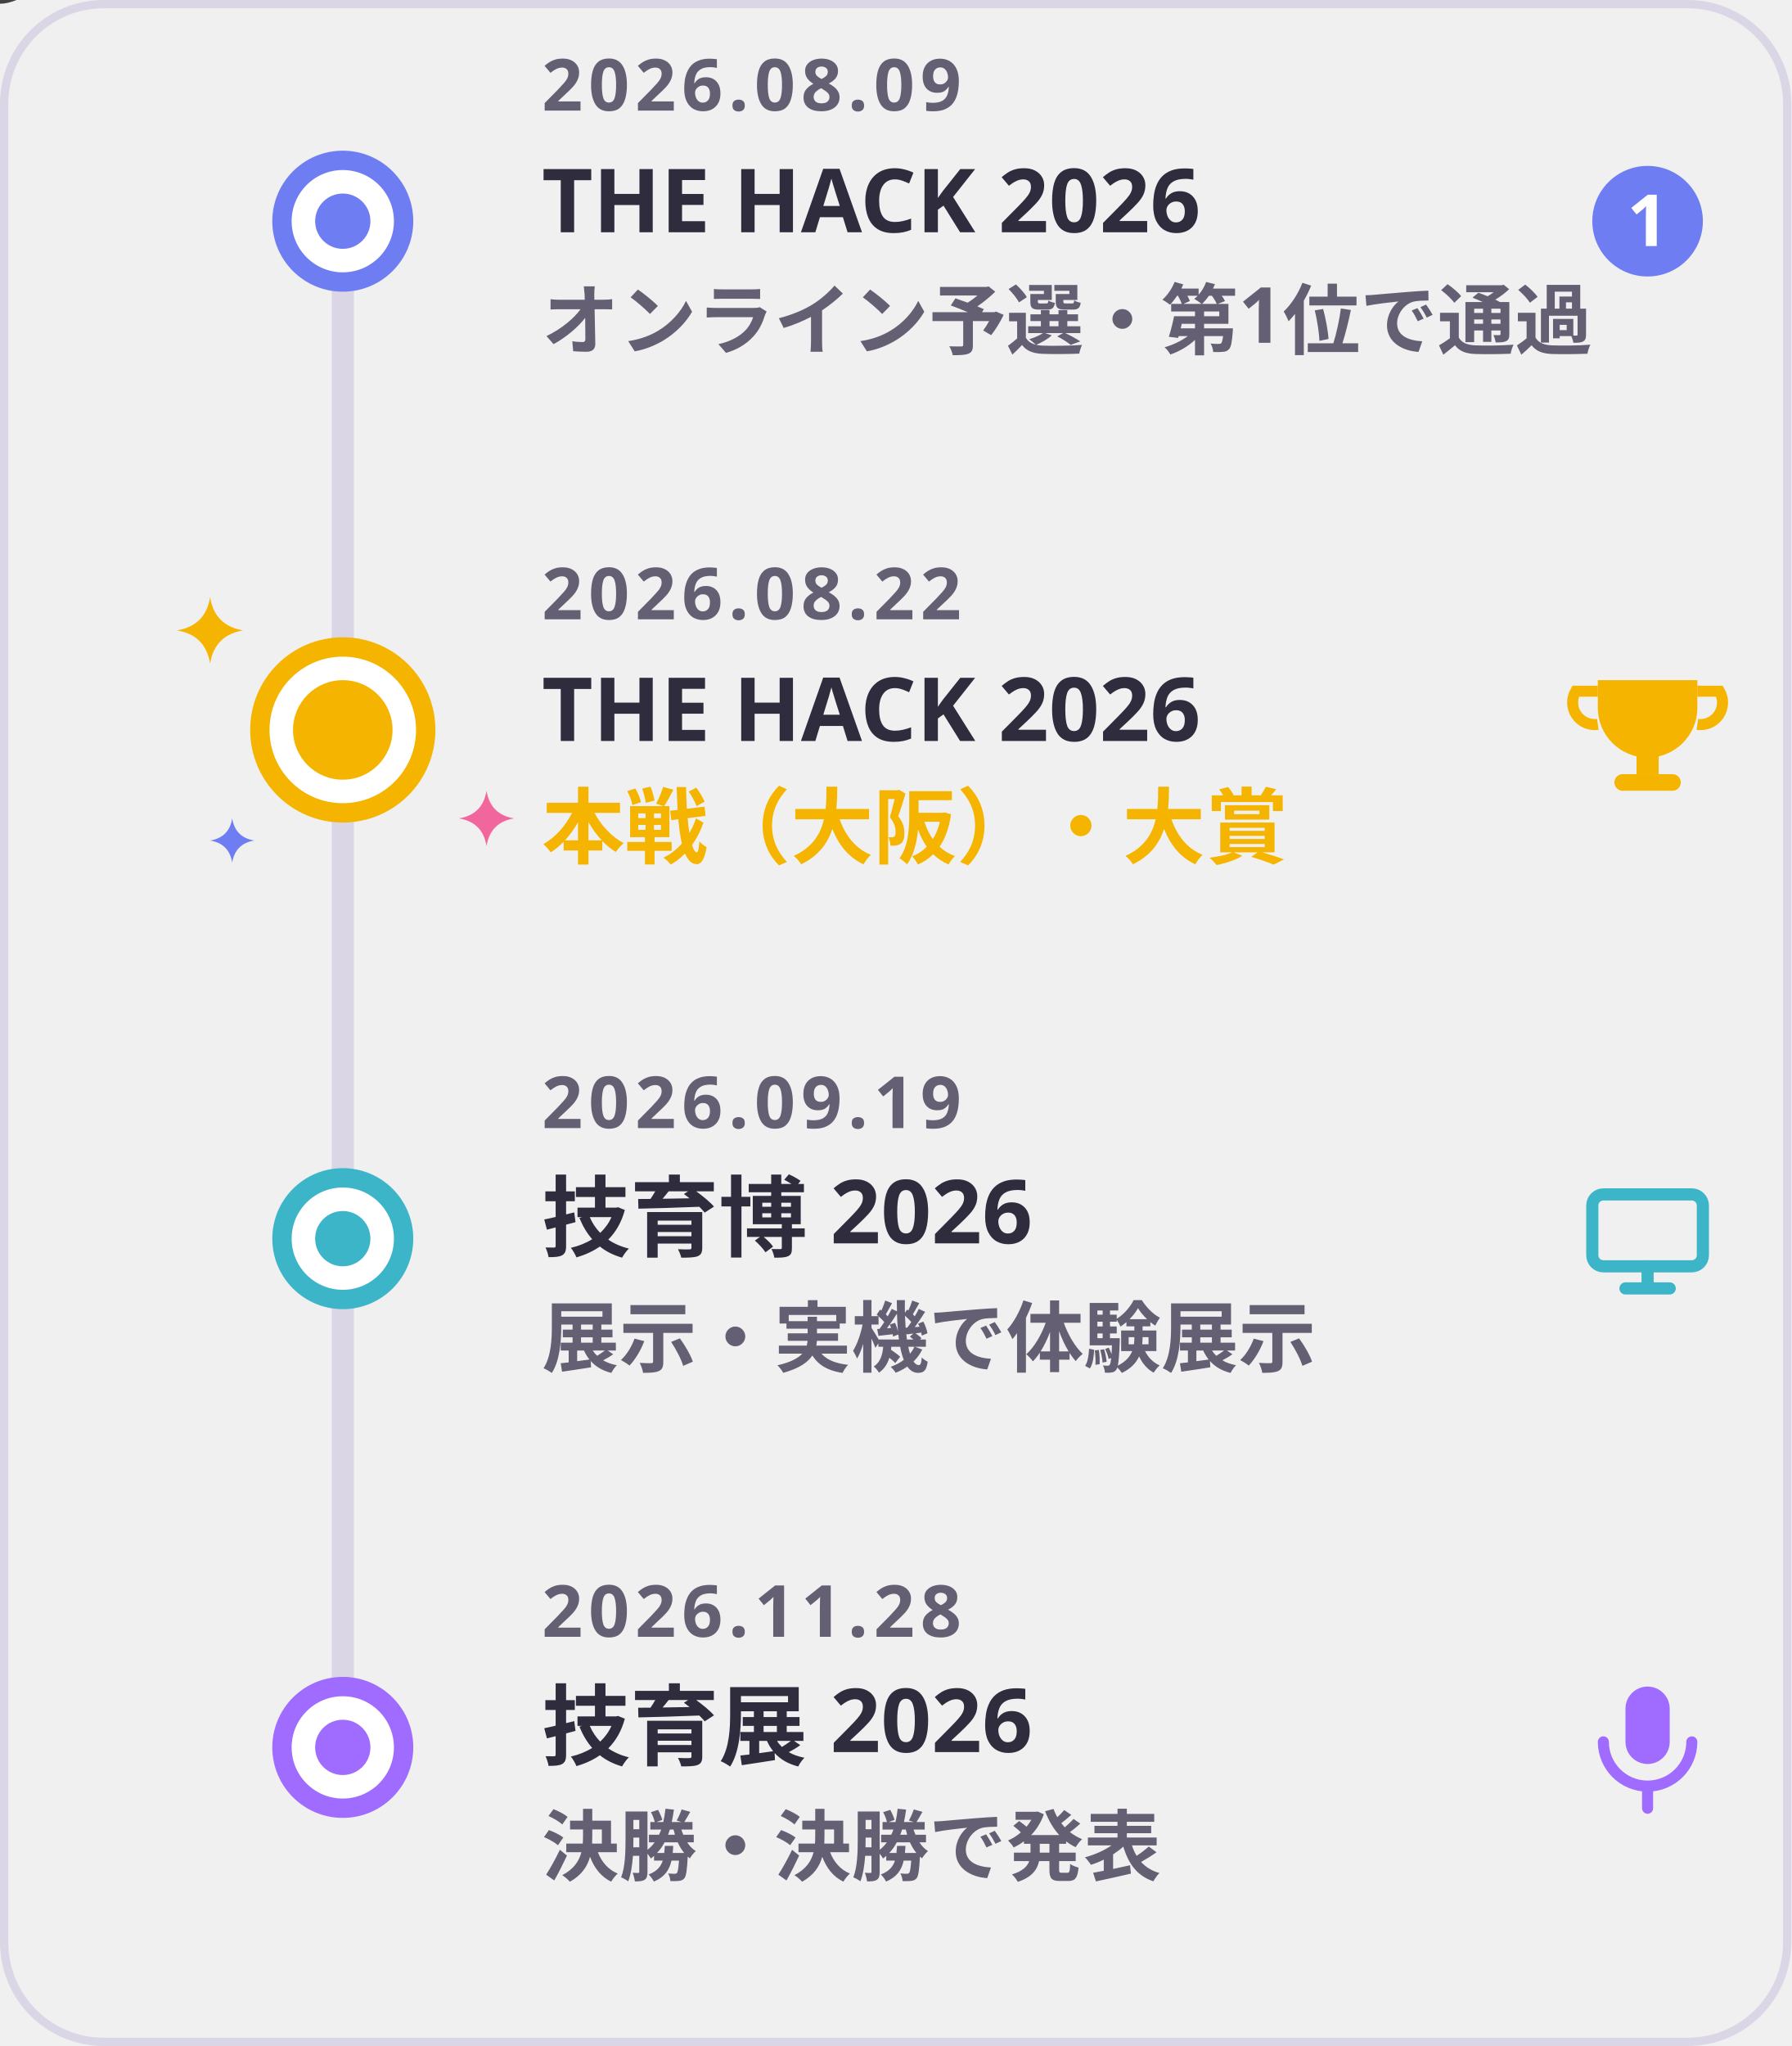
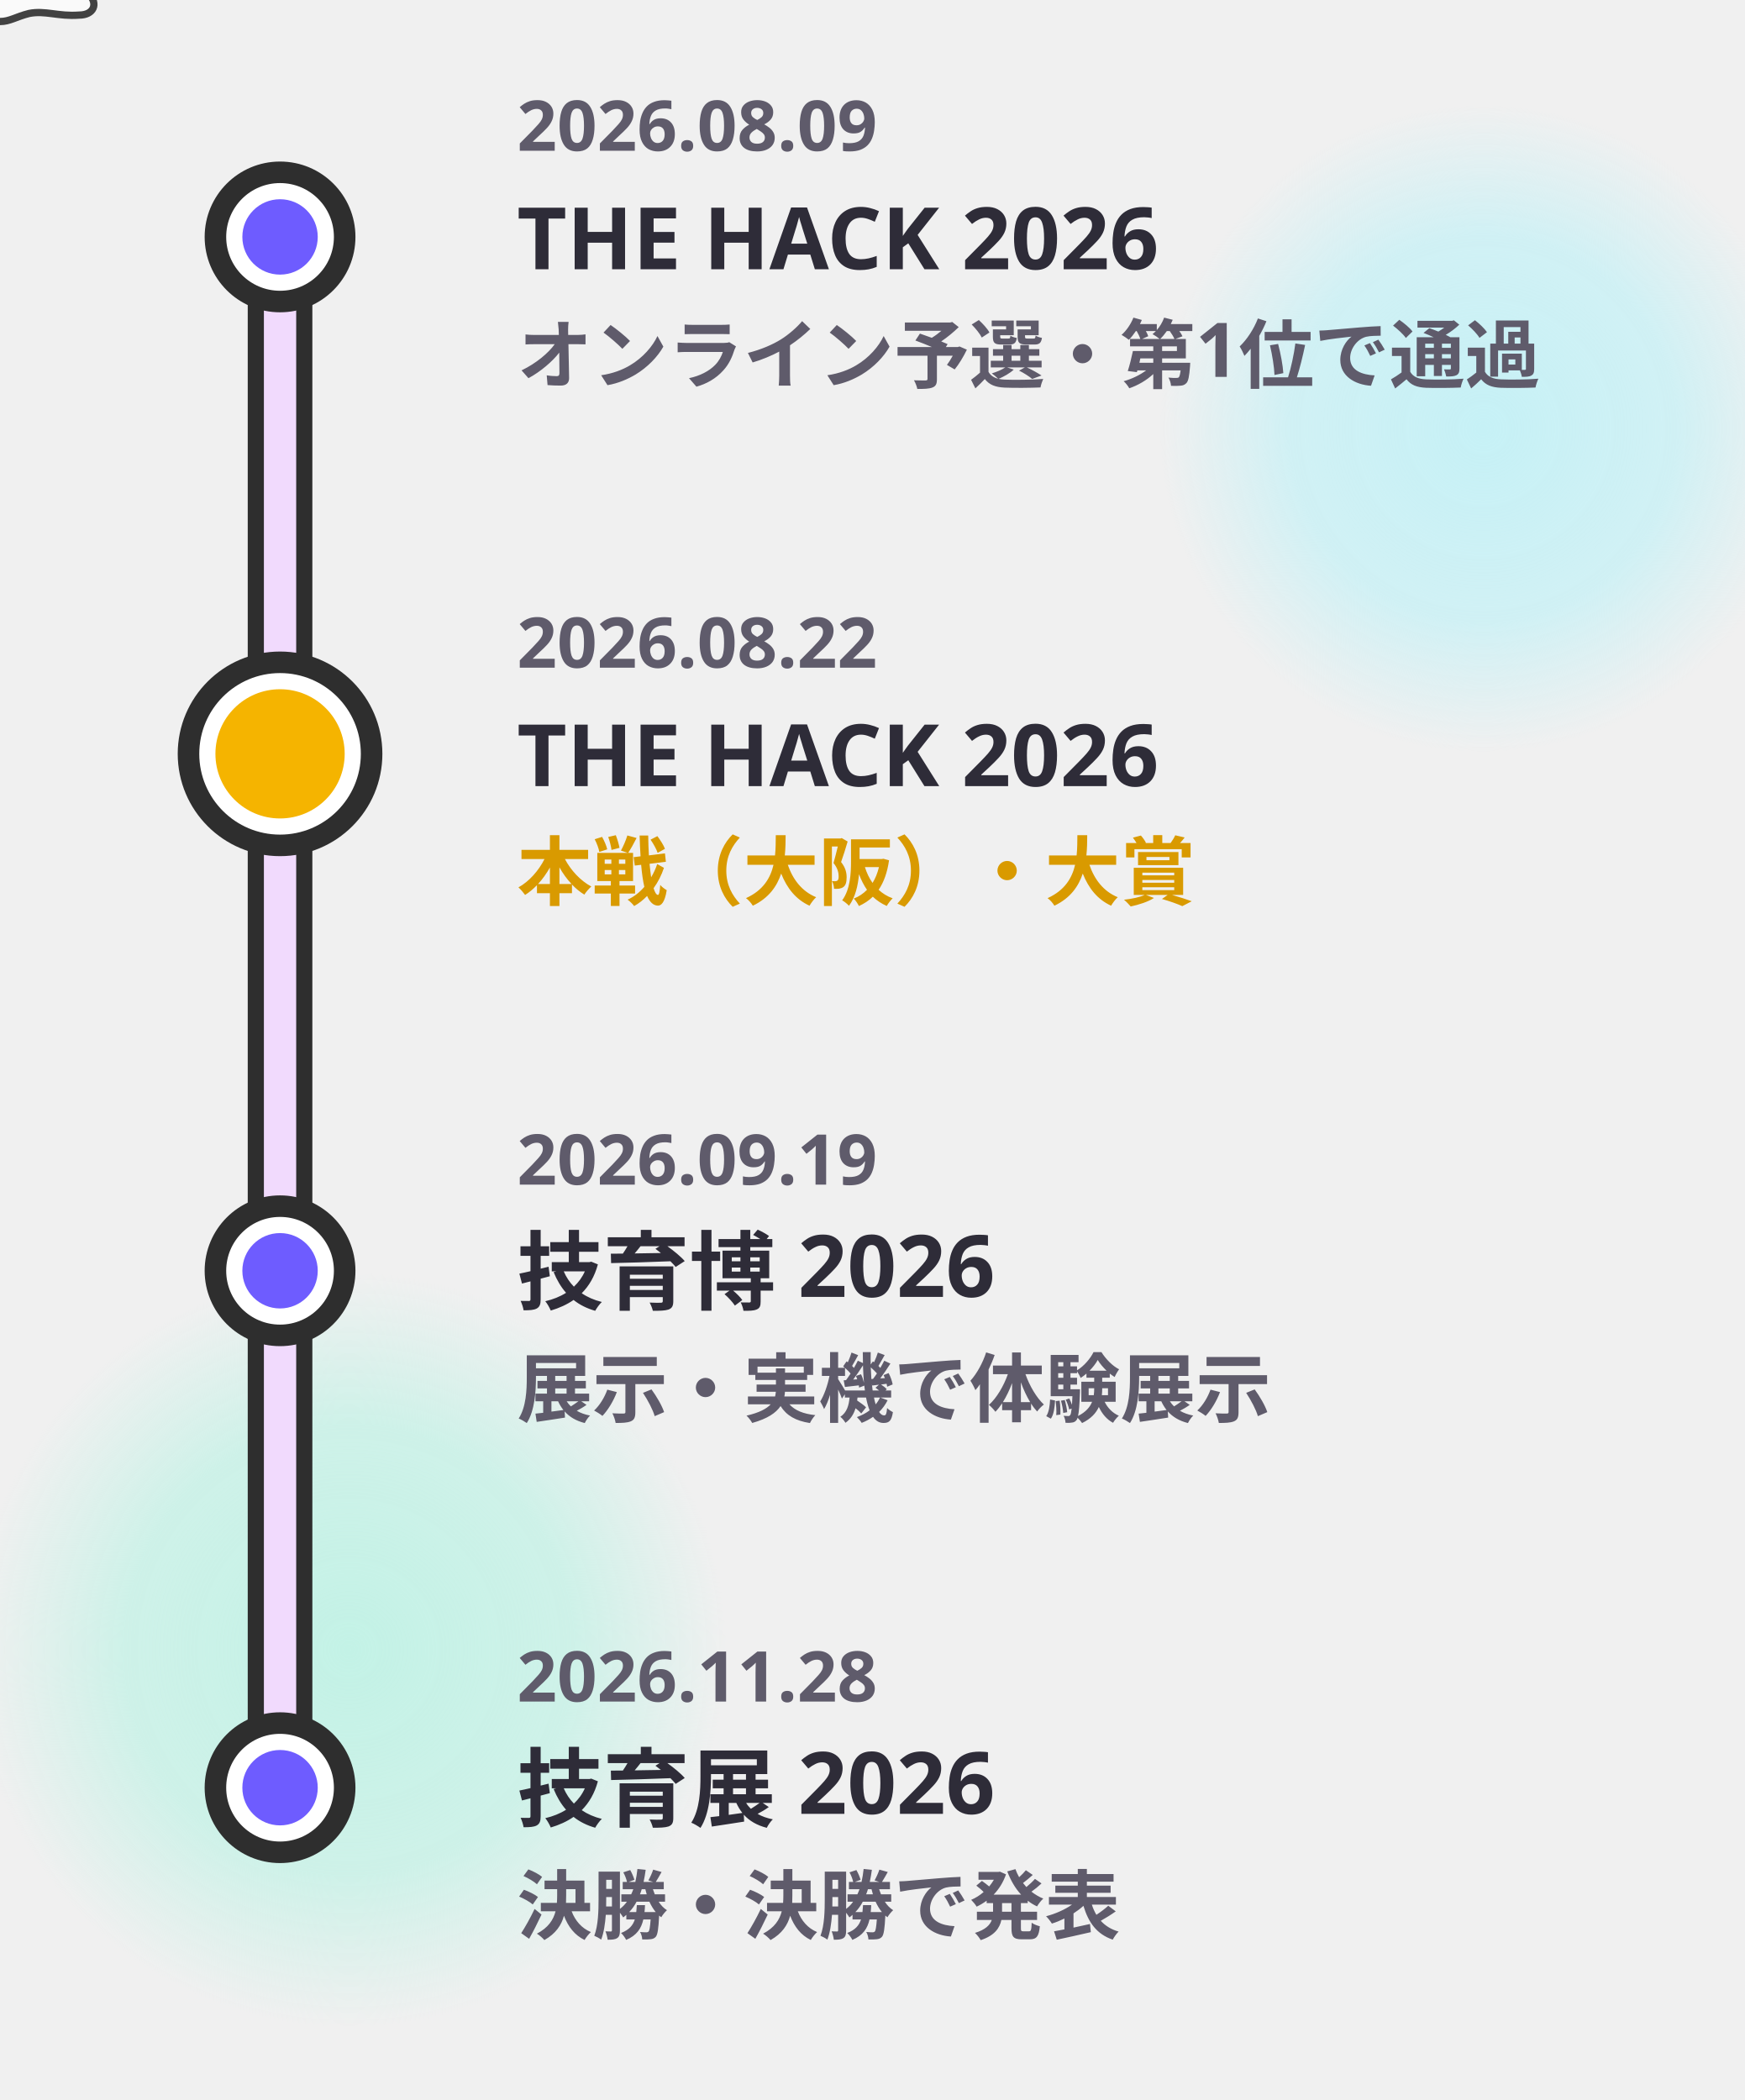
- <svg xmlns="http://www.w3.org/2000/svg" viewBox="0 0 324 370" width="324" height="370" role="img">
-   <defs>
-     <filter id="glow" x="-30%" y="-30%" width="160%" height="160%">
-       <feGaussianBlur stdDeviation="1.6" />
-     </filter>
-     <linearGradient id="brand" x1="0" y1="0" x2="1" y2="0">
-       <stop offset="0" stop-color="#A06BFF" />
-       <stop offset=".55" stop-color="#7A7EF0" />
-       <stop offset="1" stop-color="#3DB5C8" />
-     </linearGradient>
-     <linearGradient id="bg" x1="0" y1="0" x2="1" y2="1">
-       <stop offset="0" stop-color="#F1ECFB" />
-       <stop offset="1" stop-color="#E5F0F3" />
-     </linearGradient>
-     <style>
- .jp{font-family:'Hiragino Sans','Hiragino Kaku Gothic ProN','Yu Gothic UI','Yu Gothic','Meiryo','Noto Sans JP','Noto Sans CJK JP',sans-serif}
- .disp{font-family:Impact,Haettenschweiler,'Anton','Arial Narrow Bold','Arial Black',sans-serif}
- .gh{font-family:-apple-system,BlinkMacSystemFont,'Segoe UI','Noto Sans',Helvetica,Arial,sans-serif}
+ <svg xmlns="http://www.w3.org/2000/svg" viewBox="0 0 324 390" width="324" height="390" role="img">
+   <style>
+ .gh{font-family:-apple-system,BlinkMacSystemFont,'Segoe UI','Noto Sans','Hiragino Sans','Yu Gothic UI','Meiryo',Helvetica,Arial,sans-serif}
.rnd{font-family:ScRounded,'Hiragino Maru Gothic ProN','Yu Gothic UI','Noto Sans JP',sans-serif}
- .hand{font-family:ScHand,'Hiragino Maru Gothic ProN','Yu Gothic UI','Noto Sans JP',sans-serif}
- .mono{font-family:ui-monospace,SFMono-Regular,'Cascadia Mono',Consolas,'Liberation Mono',monospace}

- @keyframes float{0%,100%{transform:translateY(0)}50%{transform:translateY(-4px)}}
+ @keyframes float{0%,100%{transform:translateY(0)}50%{transform:translateY(-3px)}}
@keyframes blink{0%,92%,100%{transform:scaleY(1)}95%{transform:scaleY(.1)}}
- @keyframes flow{to{stroke-dashoffset:-28}}
.float{animation:float 3.2s ease-in-out infinite}
.blink{transform-box:fill-box;transform-origin:center;animation:blink 5.2s infinite}
- .flow{stroke-dasharray:6 8;animation:flow 1.1s linear infinite}
@media (prefers-reduced-motion:reduce){*{animation:none!important}}
- @keyframes jl{0%{stroke-dashoffset:1}9.375%{stroke-dashoffset:1}26.250%{stroke-dashoffset:0.667}29.375%{stroke-dashoffset:0.667}46.250%{stroke-dashoffset:0.333}49.375%{stroke-dashoffset:0.333}66.250%{stroke-dashoffset:0}91.250%{stroke-dashoffset:0}96.250%{stroke-dashoffset:1}100%{stroke-dashoffset:1}}.jl{animation:jl 16.0s ease-in-out infinite}@keyframes js0{0%,6.188%{opacity:0}6.250%,95.000%{opacity:1}97.500%,100%{opacity:0}}.js0{animation:js0 16.0s linear infinite}@keyframes js1{0%,26.188%{opacity:0}26.250%,95.000%{opacity:1}97.500%,100%{opacity:0}}.js1{animation:js1 16.0s linear infinite}@keyframes jsp{0%,26.188%{opacity:0;transform:scale(.3)}28.125%{opacity:1;transform:scale(1.15)}30.000%,95.000%{opacity:1;transform:scale(1)}97.500%,100%{opacity:0;transform:scale(.3)}}.jsp{animation:jsp 16.0s ease-out infinite;transform-box:fill-box;transform-origin:center}@keyframes js2{0%,46.188%{opacity:0}46.250%,95.000%{opacity:1}97.500%,100%{opacity:0}}.js2{animation:js2 16.0s linear infinite}@keyframes js3{0%,66.188%{opacity:0}66.250%,95.000%{opacity:1}97.500%,100%{opacity:0}}.js3{animation:js3 16.0s linear infinite}@keyframes jy{0%{transform:translate(24.0px,40.0px) rotate(0deg);opacity:1}6.250%{transform:translate(24.0px,40.0px) rotate(0deg);opacity:1}16.250%{transform:translate(24.0px,40.0px) rotate(0deg);opacity:1}21.250%{transform:translate(10.0px,86.0px) rotate(0deg);opacity:1}26.250%{transform:translate(24.0px,132.0px) rotate(0deg);opacity:1}36.250%{transform:translate(24.0px,132.0px) rotate(0deg);opacity:1}41.250%{transform:translate(10.0px,178.0px) rotate(0deg);opacity:1}46.250%{transform:translate(24.0px,224.0px) rotate(0deg);opacity:1}56.250%{transform:translate(24.0px,224.0px) rotate(0deg);opacity:1}61.250%{transform:translate(10.0px,270.0px) rotate(0deg);opacity:1}66.250%{transform:translate(24.0px,316.0px) rotate(0deg);opacity:1}90.000%{transform:translate(24.0px,316.0px) rotate(0deg);opacity:1}95.000%{transform:translate(24.0px,316.0px) rotate(0deg);opacity:0}95.625%{transform:translate(24.0px,40.0px) rotate(0deg);opacity:0}100%{transform:translate(24.0px,40.0px) rotate(0deg);opacity:1}}.jy{animation:jy 16.0s cubic-bezier(.45,0,.55,1) infinite}@media (prefers-reduced-motion:reduce){.jy{opacity:0}.jl{stroke-dashoffset:0}.js0,.js1,.js2,.js3,.jsp{opacity:1}}</style>
-   </defs>
-   <defs>
-     <linearGradient id="brandv" x1="0" y1="0" x2="0" y2="1">
-       <stop offset="0" stop-color="#A06BFF" />
-       <stop offset=".55" stop-color="#7A7EF0" />
-       <stop offset="1" stop-color="#3DB5C8" />
-     </linearGradient>
-   </defs>
-   <rect x="0.75" y="0.75" width="322.5" height="368.5" rx="18" fill="none" stroke="#DAD6E6" stroke-width="1.5" />
-   <path d="M62 40V316" stroke="#DAD6E6" stroke-width="4" stroke-linecap="round" />
-   <path d="M62 40V316" stroke="url(#brandv)" stroke-width="4" stroke-linecap="round" class="jl" pathLength="1" stroke-dasharray="1 1" />
-   <circle cx="62" cy="40" r="11" fill="#FFFFFF" stroke="#DAD6E6" stroke-width="3" />
-   <g class="js0">
-     <circle cx="62" cy="40" r="11" fill="#FFFFFF" stroke="#6F7DF2" stroke-width="3.5" />
-     <circle cx="62" cy="40" r="5" fill="#6F7DF2" />
-   </g>
-   <text x="98" y="20" class="gh" font-size="13" font-weight="600" fill="#645F72" text-anchor="start" letter-spacing="1">2026.08.09</text>
-   <text x="98" y="42" class="gh" font-size="16" font-weight="700" fill="#2F2C3E" text-anchor="start">THE HACK 2026</text>
-   <text x="98" y="63" class="gh" font-size="14" font-weight="600" fill="#645F72" text-anchor="start">オンライン予選・第1位で通過</text>
-   <circle cx="298" cy="40" r="10" fill="#6F7DF2" />
-   <text x="298" y="44.5" class="gh" font-size="13" font-weight="800" fill="#FFFFFF" text-anchor="middle">1</text>
-   <circle cx="62" cy="132" r="15" fill="#FFFFFF" stroke="#DAD6E6" stroke-width="3" />
-   <g class="js1">
-     <circle cx="62" cy="132" r="15" fill="#FFFFFF" stroke="#F5B400" stroke-width="3.5" />
-     <circle cx="62" cy="132" r="9" fill="#F5B400" />
-   </g>
-   <text x="98" y="112" class="gh" font-size="13" font-weight="600" fill="#645F72" text-anchor="start" letter-spacing="1">2026.08.22</text>
-   <text x="98" y="134" class="gh" font-size="16" font-weight="700" fill="#2F2C3E" text-anchor="start">THE HACK 2026</text>
-   <text x="98" y="155" class="gh" font-size="15" font-weight="700" fill="#F5B400" text-anchor="start">本戦（大阪）・大賞</text>
-   <path d="M289 123h18v5a9 9 0 0 1-18 0z" fill="#F5B400" />
-   <path d="M289 125h-4a4 4 0 0 0 4 6M307 125h4a4 4 0 0 1-4 6" fill="none" stroke="#F5B400" stroke-width="2" />
-   <rect x="296" y="136" width="4" height="4" fill="#F5B400" />
-   <rect x="292" y="140" width="12" height="3" rx="1.5" fill="#F5B400" />
-   <g class="jsp">
-     <path d="M38 108Q38.84 113.16 44 114Q38.84 114.84 38 120Q37.16 114.84 32 114Q37.16 113.16 38 108Z" fill="#F5B400" opacity="1.0" />
-     <path d="M88 143Q88.7 147.3 93 148Q88.7 148.7 88 153Q87.3 148.7 83 148Q87.3 147.3 88 143Z" fill="#F2669E" opacity="1.0" />
-     <path d="M42 148Q42.56 151.44 46 152Q42.56 152.56 42 156Q41.44 152.56 38 152Q41.44 151.44 42 148Z" fill="#6F7DF2" opacity="1.0" />
-   </g>
-   <circle cx="62" cy="224" r="11" fill="#FFFFFF" stroke="#DAD6E6" stroke-width="3" />
-   <g class="js2">
-     <circle cx="62" cy="224" r="11" fill="#FFFFFF" stroke="#3DB5C8" stroke-width="3.5" />
-     <circle cx="62" cy="224" r="5" fill="#3DB5C8" />
-   </g>
-   <text x="98" y="204" class="gh" font-size="13" font-weight="600" fill="#645F72" text-anchor="start" letter-spacing="1">2026.09.19</text>
-   <text x="98" y="226" class="gh" font-size="16" font-weight="700" fill="#2F2C3E" text-anchor="start">技育博 2026</text>
-   <text x="98" y="247" class="gh" font-size="14" font-weight="600" fill="#645F72" text-anchor="start">展示・実機で体験展示</text>
-   <rect x="288" y="216" width="20" height="13" rx="2" fill="none" stroke="#3DB5C8" stroke-width="2.2" />
-   <path d="M294 233h8M298 229v4" stroke="#3DB5C8" stroke-width="2.2" stroke-linecap="round" />
-   <circle cx="62" cy="316" r="11" fill="#FFFFFF" stroke="#DAD6E6" stroke-width="3" />
-   <g class="js3">
-     <circle cx="62" cy="316" r="11" fill="#FFFFFF" stroke="#A06BFF" stroke-width="3.5" />
-     <circle cx="62" cy="316" r="5" fill="#A06BFF" />
-   </g>
-   <text x="98" y="296" class="gh" font-size="13" font-weight="600" fill="#645F72" text-anchor="start" letter-spacing="1">2026.11.28</text>
-   <text x="98" y="318" class="gh" font-size="16" font-weight="700" fill="#2F2C3E" text-anchor="start">技育展 2026</text>
-   <text x="98" y="339" class="gh" font-size="14" font-weight="600" fill="#645F72" text-anchor="start">決勝・決勝で発表</text>
-   <rect x="294" y="305" width="8" height="14" rx="4" fill="#A06BFF" />
-   <path d="M290 315a8 8 0 0 0 16 0M298 323v4" fill="none" stroke="#A06BFF" stroke-width="2" stroke-linecap="round" />
-   <g class="jy">
-     <g transform="scale(0.3)">
-       <g class="float">
+ @keyframes jr1{0.00%{opacity:0}6.58%{opacity:0}6.67%{opacity:1}96.58%{opacity:1}96.67%{opacity:0}100.00%{opacity:0}}.jr1{animation:jr1 12.0s steps(1,end) infinite;}@keyframes jr2{0.00%{opacity:0}28.25%{opacity:0}28.33%{opacity:1}96.58%{opacity:1}96.67%{opacity:0}100.00%{opacity:0}}.jr2{animation:jr2 12.0s steps(1,end) infinite;}@keyframes jr3{0.00%{opacity:0}49.92%{opacity:0}50.00%{opacity:1}96.58%{opacity:1}96.67%{opacity:0}100.00%{opacity:0}}.jr3{animation:jr3 12.0s steps(1,end) infinite;}@keyframes jr4{0.00%{opacity:0}71.58%{opacity:0}71.67%{opacity:1}96.58%{opacity:1}96.67%{opacity:0}100.00%{opacity:0}}.jr4{animation:jr4 12.0s steps(1,end) infinite;}@keyframes jr5{0.00%{transform:translate(24.0px,50.0px)}6.67%{transform:translate(24.0px,50.0px)}16.67%{transform:translate(24.0px,50.0px)}22.50%{transform:translate(24.0px,98.0px)}28.33%{transform:translate(24.0px,146.0px)}38.33%{transform:translate(24.0px,146.0px)}44.17%{transform:translate(24.0px,194.0px)}50.00%{transform:translate(24.0px,242.0px)}60.00%{transform:translate(24.0px,242.0px)}65.83%{transform:translate(24.0px,290.0px)}71.67%{transform:translate(24.0px,338.0px)}95.00%{transform:translate(24.0px,338.0px)}97.50%{transform:translate(24.0px,50.0px)}100.00%{transform:translate(24.0px,50.0px)}}.jr5{animation:jr5 12.0s cubic-bezier(.45,0,.55,1) infinite;}</style>
+   <g transform="translate(0 4)">
+     <radialGradient id="wc4">
+       <stop offset="0" stop-color="#C6F1F6" />
+       <stop offset=".6" stop-color="#C6F1F6" stop-opacity=".75" />
+       <stop offset="1" stop-color="#C6F1F6" stop-opacity="0" />
+     </radialGradient>
+     <circle cx="275.4" cy="75.6" r="60" fill="url(#wc4)" />
+     <radialGradient id="wc5">
+       <stop offset="0" stop-color="#C3F2E6" />
+       <stop offset=".6" stop-color="#C3F2E6" stop-opacity=".75" />
+       <stop offset="1" stop-color="#C3F2E6" stop-opacity="0" />
+     </radialGradient>
+     <circle cx="64.8" cy="302.4" r="70" fill="url(#wc5)" />
+     <path d="M52 40V328" stroke="#2E2E2E" stroke-width="12" stroke-linecap="round" />
+     <path d="M52 40V328" stroke="#F1DAFD" stroke-width="6" stroke-linecap="round" />
+     <circle cx="52" cy="40" r="12" fill="#FFFFFF" stroke="#2E2E2E" stroke-width="4" />
+     <g class="jr1">
+       <circle cx="52" cy="40" r="7" fill="#6E5CFF" />
+     </g>
+     <text x="96.0" y="24.0" class="gh" font-size="13" font-weight="700" fill="#5F5B6B" text-anchor="start">2026.08.09</text>
+     <text x="96.0" y="46.0" class="gh" font-size="16" font-weight="800" fill="#2E2C38" text-anchor="start">THE HACK 2026</text>
+     <text x="96.0" y="67.0" class="gh" font-size="14" font-weight="600" fill="#5F5B6B" text-anchor="start">オンライン予選・第1位で通過</text>
+     <circle cx="52" cy="136" r="17" fill="#FFFFFF" stroke="#2E2E2E" stroke-width="4" />
+     <g class="jr2">
+       <circle cx="52" cy="136" r="12" fill="#F5B400" />
+     </g>
+     <text x="96.0" y="120.0" class="gh" font-size="13" font-weight="700" fill="#5F5B6B" text-anchor="start">2026.08.22</text>
+     <text x="96.0" y="142.0" class="gh" font-size="16" font-weight="800" fill="#2E2C38" text-anchor="start">THE HACK 2026</text>
+     <text x="96.0" y="163.0" class="gh" font-size="14" font-weight="800" fill="#D99A00" text-anchor="start">本戦（大阪）・大賞</text>
+     <circle cx="52" cy="232" r="12" fill="#FFFFFF" stroke="#2E2E2E" stroke-width="4" />
+     <g class="jr3">
+       <circle cx="52" cy="232" r="7" fill="#6E5CFF" />
+     </g>
+     <text x="96.0" y="216.0" class="gh" font-size="13" font-weight="700" fill="#5F5B6B" text-anchor="start">2026.09.19</text>
+     <text x="96.0" y="238.0" class="gh" font-size="16" font-weight="800" fill="#2E2C38" text-anchor="start">技育博 2026</text>
+     <text x="96.0" y="259.0" class="gh" font-size="14" font-weight="600" fill="#5F5B6B" text-anchor="start">展示・実機で体験展示</text>
+     <circle cx="52" cy="328" r="12" fill="#FFFFFF" stroke="#2E2E2E" stroke-width="4" />
+     <g class="jr4">
+       <circle cx="52" cy="328" r="7" fill="#6E5CFF" />
+     </g>
+     <text x="96.0" y="312.0" class="gh" font-size="13" font-weight="700" fill="#5F5B6B" text-anchor="start">2026.11.28</text>
+     <text x="96.0" y="334.0" class="gh" font-size="16" font-weight="800" fill="#2E2C38" text-anchor="start">技育展 2026</text>
+     <text x="96.0" y="355.0" class="gh" font-size="14" font-weight="600" fill="#5F5B6B" text-anchor="start">決勝・決勝で発表</text>
+     <g class="jr5">
+       <g transform="scale(.3)">
        <g transform="translate(-60 -89)">
          <path d="M60 4C86 4 99 21 103 43C106 58 109 66 115 72C121 78 118 85 109 85C96 86 88 82 78 84C70 86 66 89 60 89C54 89 50 86 42 84C32 82 24 86 11 85C2 85-1 78 5 72C11 66 14 58 17 43C21 21 34 4 60 4Z" fill="#FAFAFA" stroke="#424242" stroke-width="4.5" stroke-linejoin="round" />
          <g class="blink">
            <circle cx="60" cy="34" r="12.5" fill="#B4CACA" stroke="#424242" stroke-width="5" />
            <circle cx="60" cy="35" r="4.6" fill="#2F2F2F" />
            <circle cx="61.6" cy="36.8" r="1.4" fill="#FFFFFF" />
          </g>
        </g>
      </g>
    </g>
  </g>
</svg>
